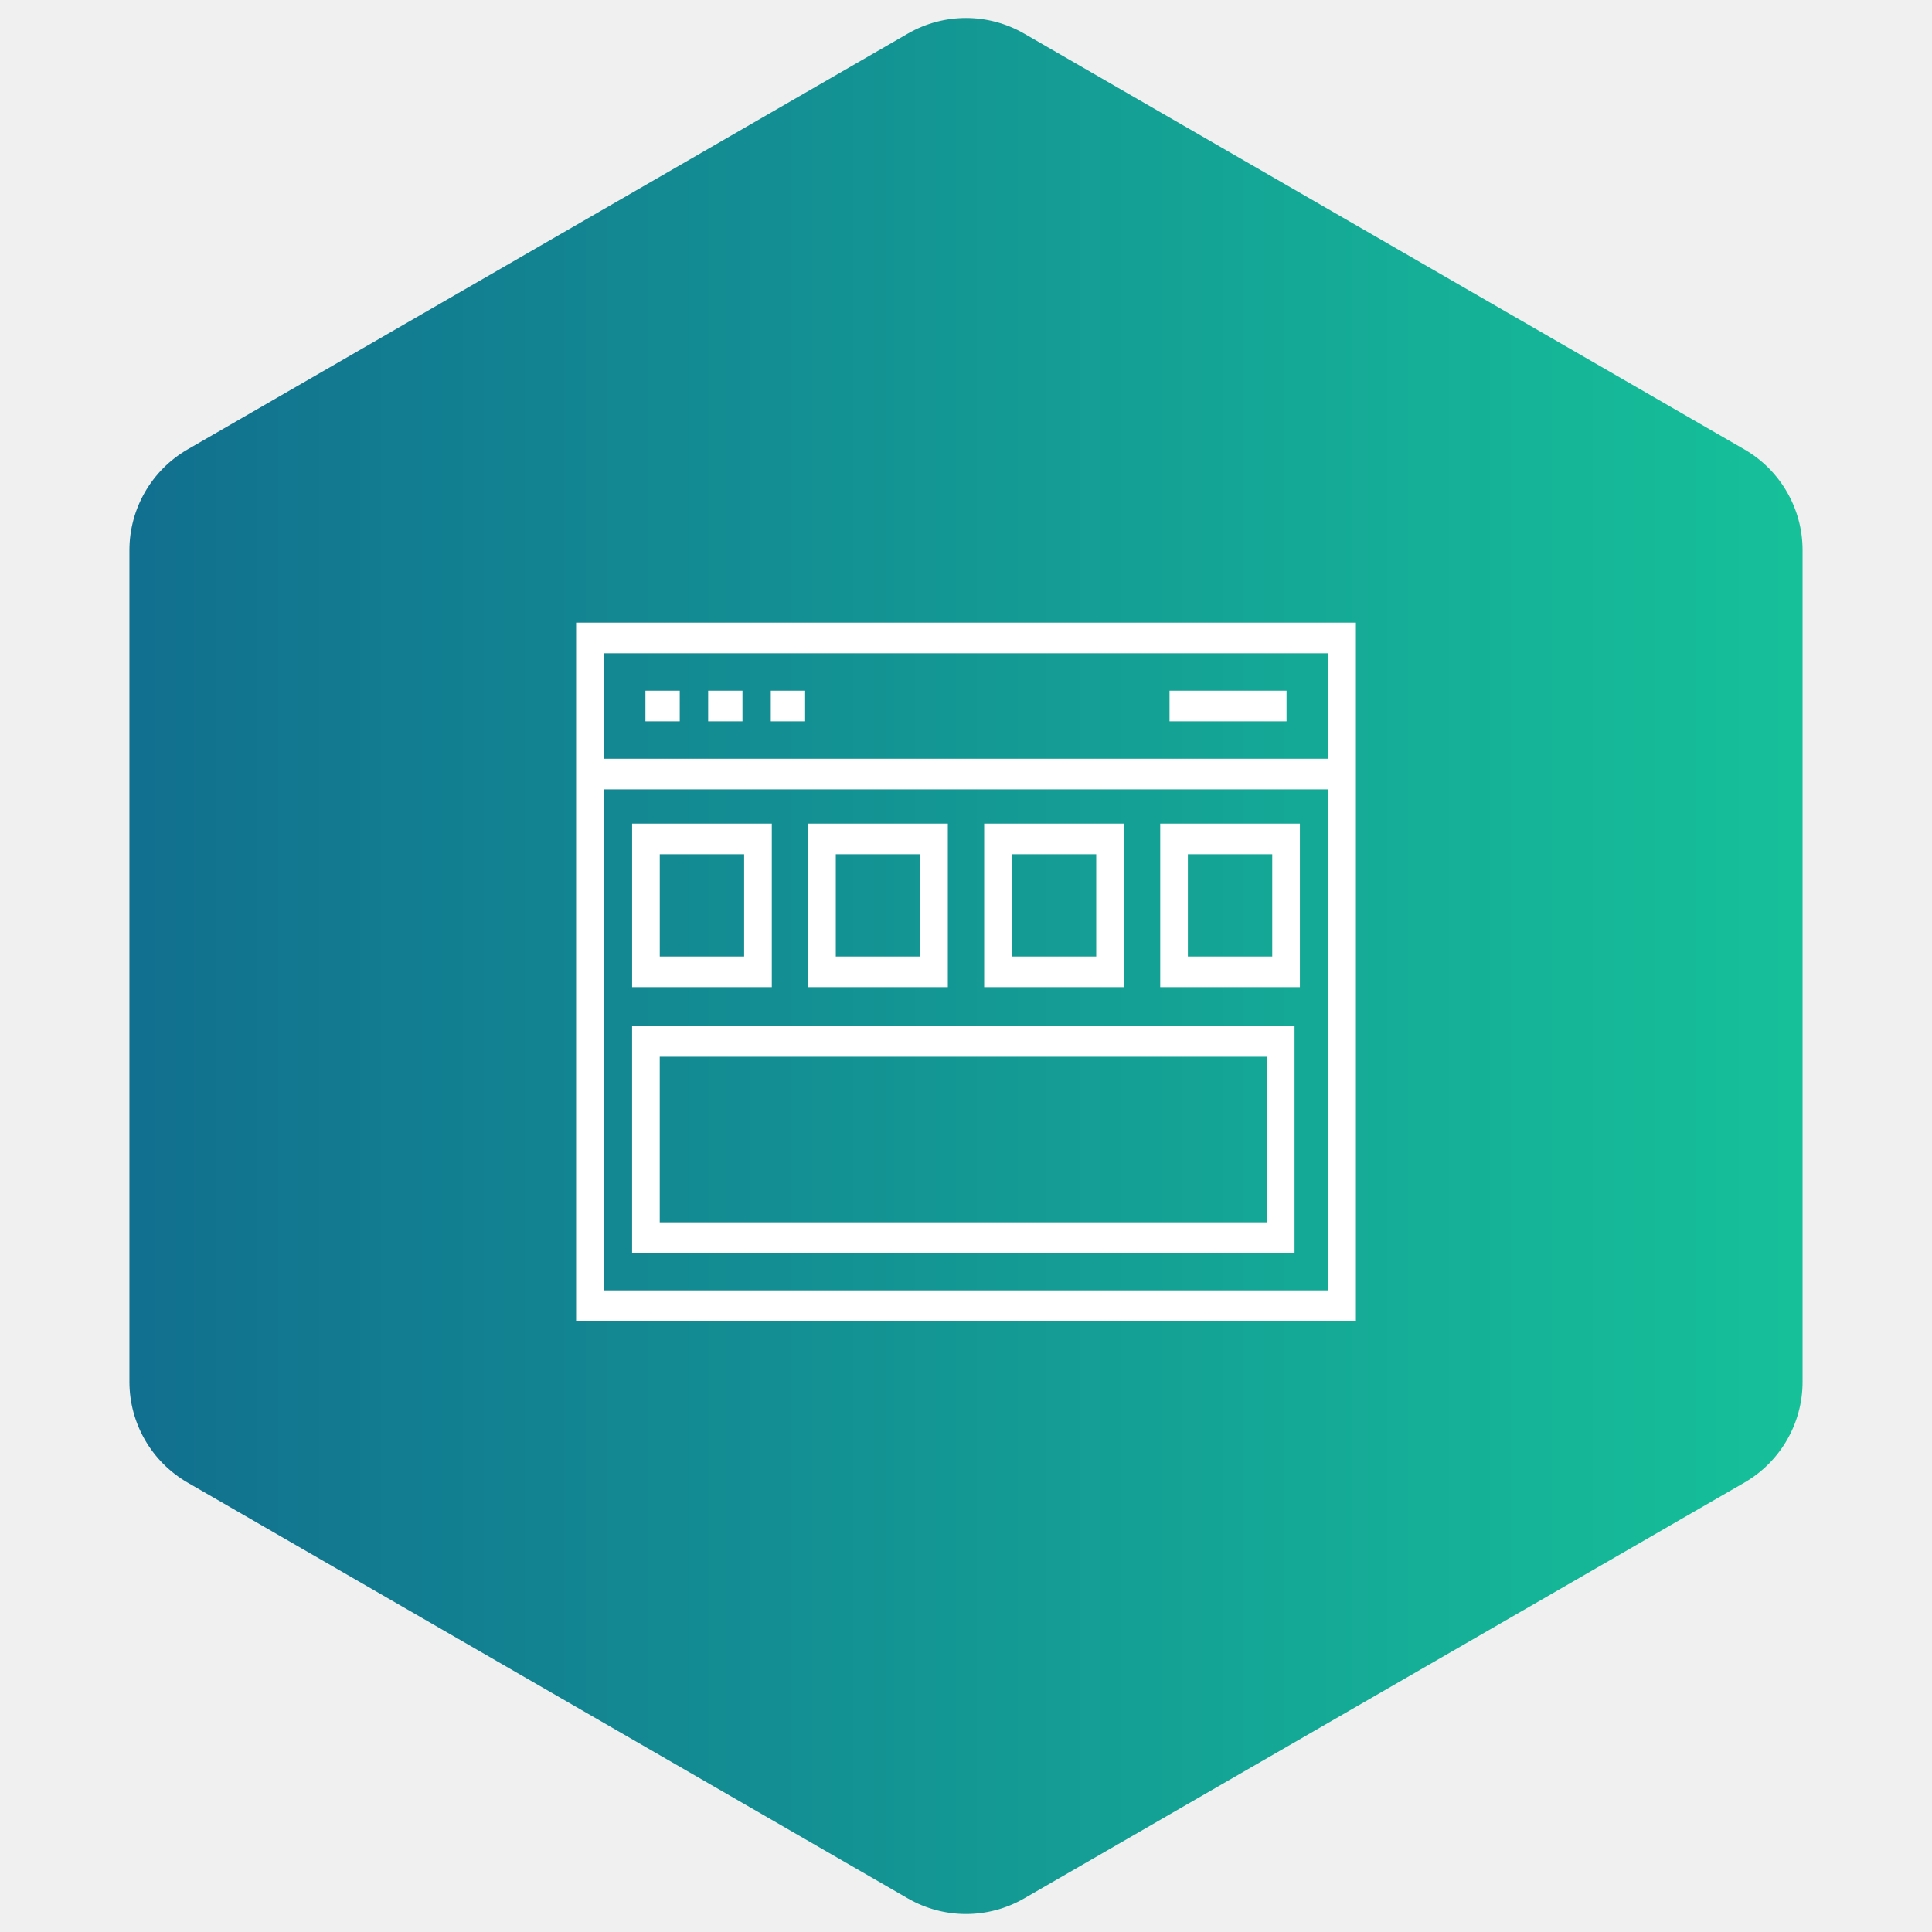
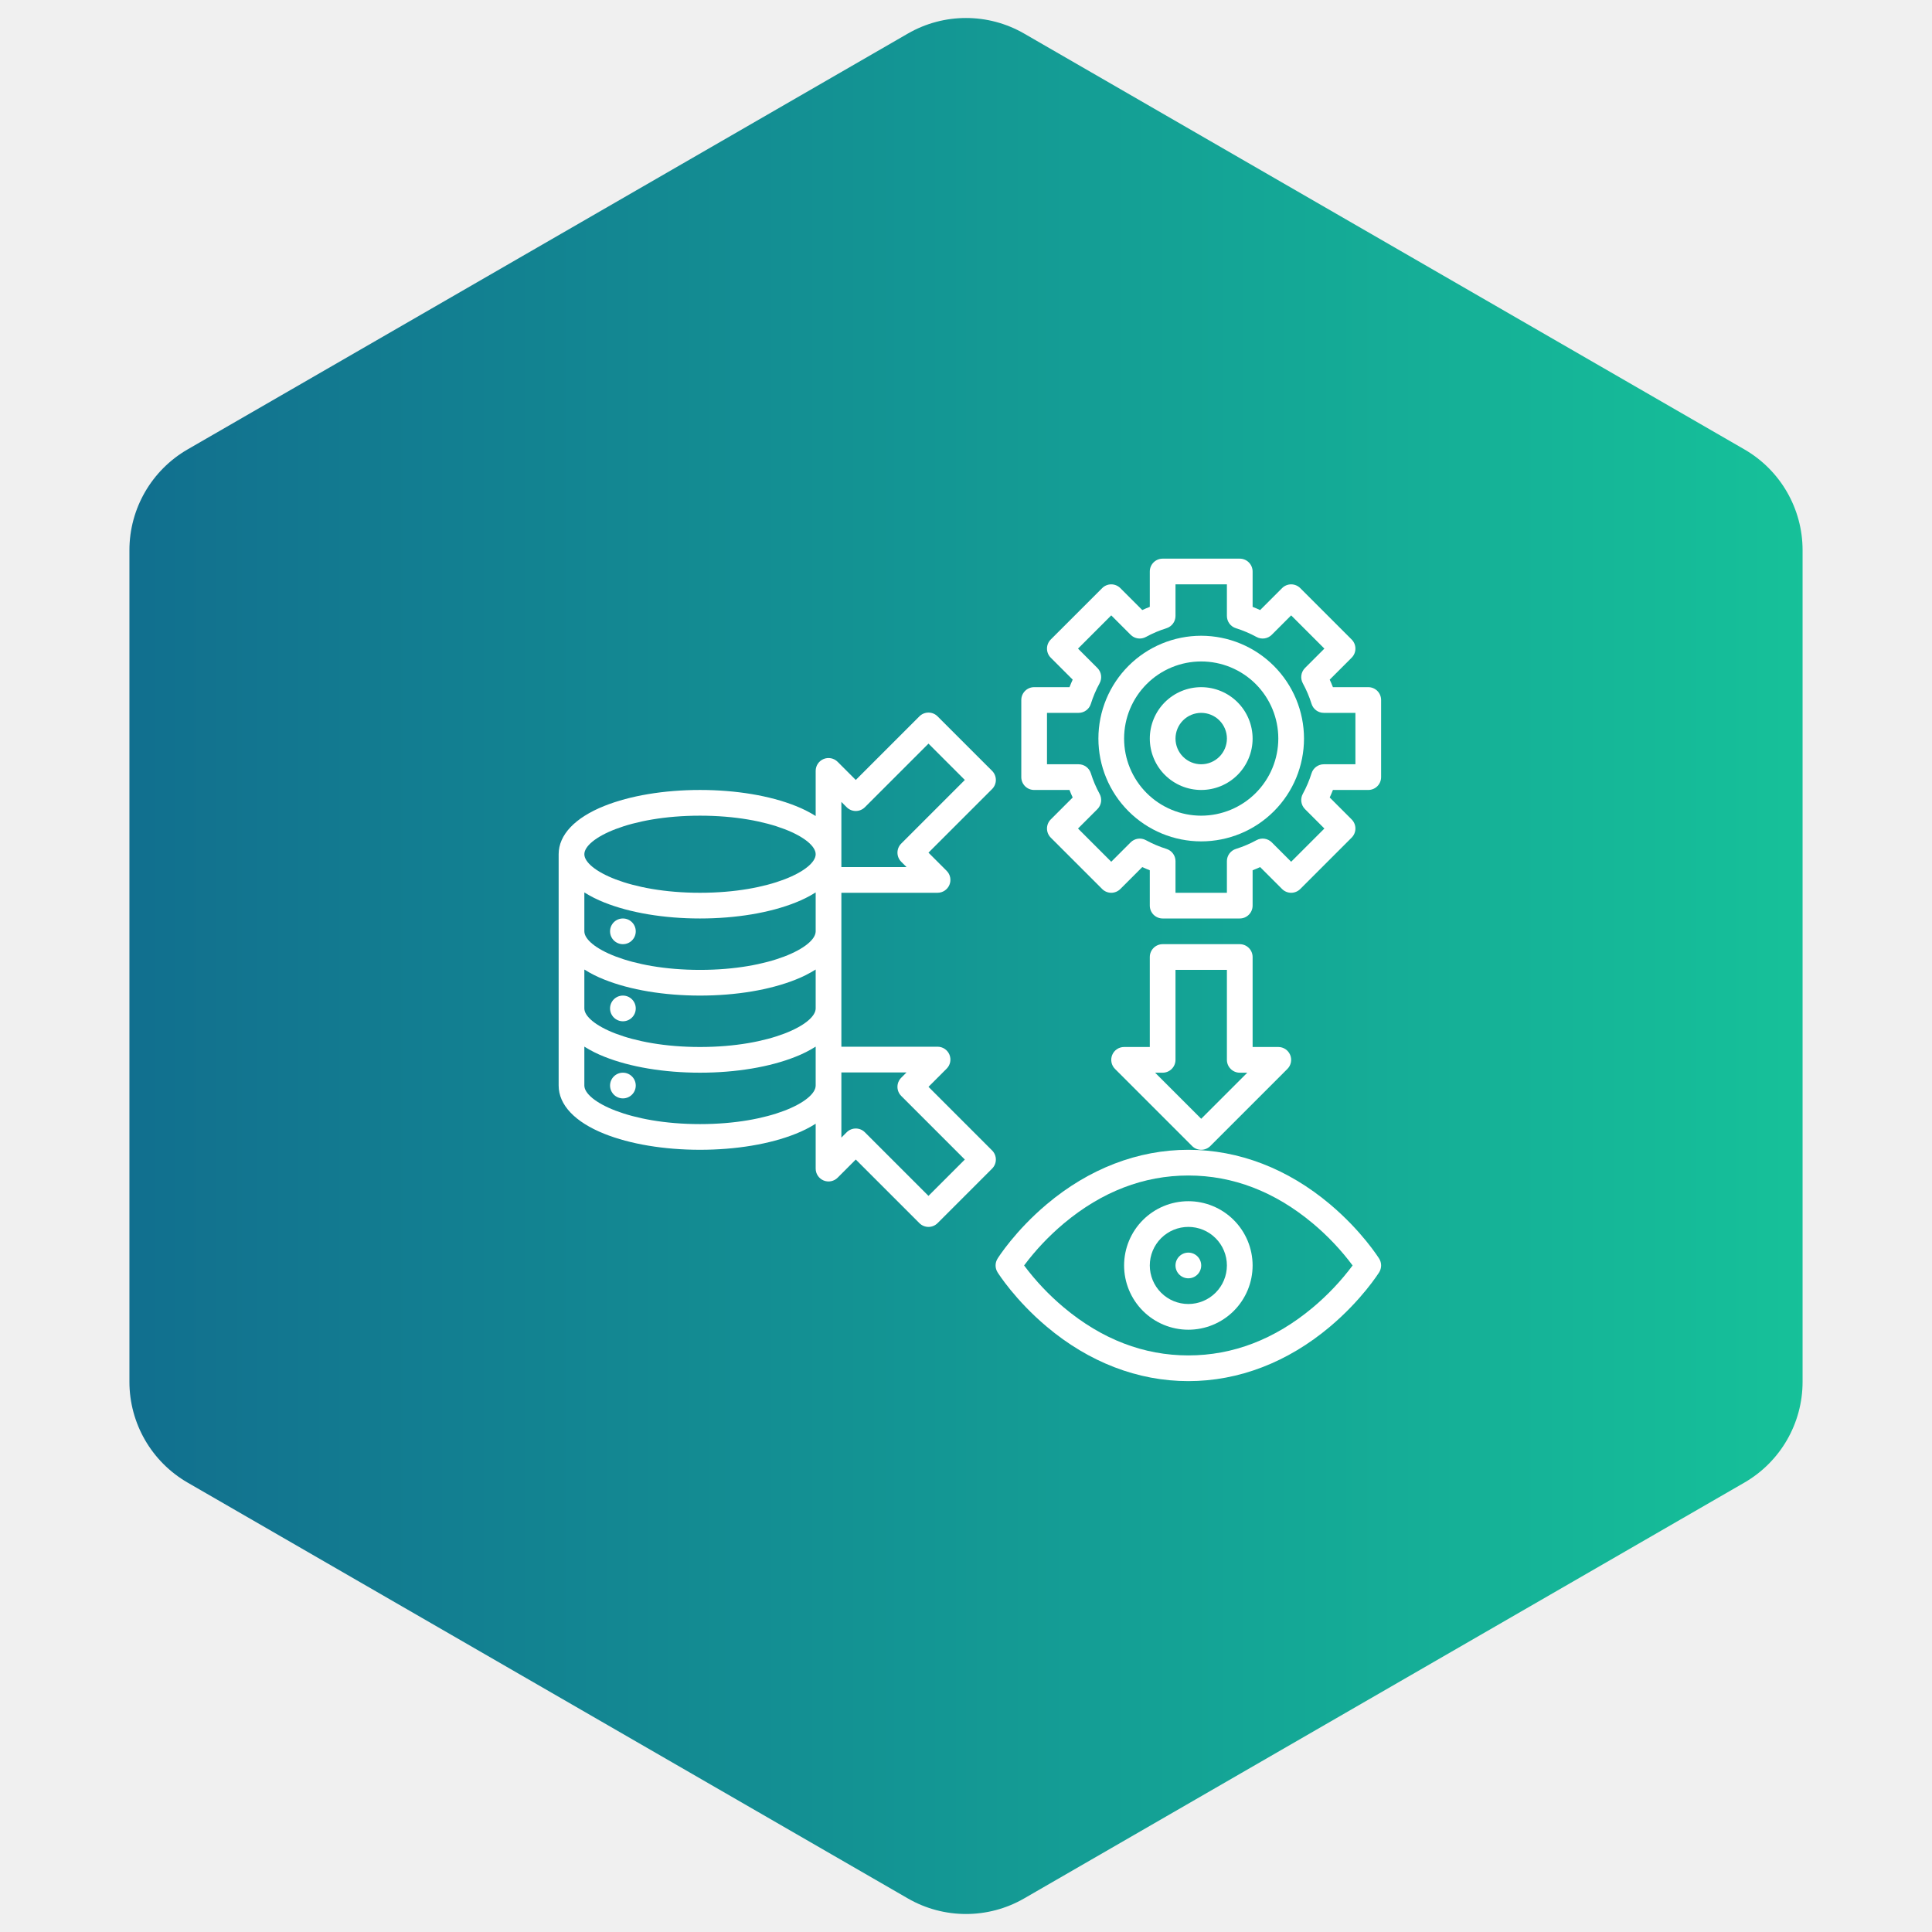
<svg xmlns="http://www.w3.org/2000/svg" width="166" height="166" viewBox="0 0 166 166" fill="none">
  <path d="M78 2.887C81.094 1.1 84.906 1.1 88 2.887L149.88 38.613C152.974 40.4 154.88 43.701 154.88 47.273V118.727C154.88 122.299 152.974 125.6 149.88 127.387L88 163.113C84.906 164.9 81.094 164.9 78 163.113L16.12 127.387C13.026 125.6 11.12 122.299 11.12 118.726V47.273C11.12 43.701 13.026 40.4 16.12 38.613L78 2.887Z" fill="url(#paint0_linear_537_842)" />
-   <path d="M50 53.75H49.75V54V113V113.25H50H116H116.25V113V54V53.75H116H50ZM51.625 55.881H114.375V65.442H51.625V55.881ZM114.375 111.119H51.625V67.573H114.375V111.119Z" fill="white" stroke="white" stroke-width="0.5" />
-   <path d="M100.988 59.596H100.738V59.846V61.477V61.727H100.988H110.041H110.291V61.477V59.846V59.596H110.041H100.988Z" fill="white" stroke="white" stroke-width="0.5" />
-   <path d="M55.957 59.596H55.707V59.846V61.477V61.727H55.957H57.904H58.154V61.477V59.846V59.596H57.904H55.957Z" fill="white" stroke="white" stroke-width="0.5" />
-   <path d="M61.346 59.596H61.096V59.846V61.477V61.727H61.346H63.293H63.543V61.477V59.846V59.596H63.293H61.346Z" fill="white" stroke="white" stroke-width="0.5" />
-   <path d="M66.728 59.596H66.478V59.846V61.477V61.727H66.728H68.676H68.926V61.477V59.846V59.596H68.676H66.728Z" fill="white" stroke="white" stroke-width="0.5" />
-   <path d="M66.063 71.266V71.016H65.813H54.812H54.562V71.266V84.317V84.567H54.812H65.813H66.063V84.317V71.266ZM64.187 82.435H56.438V73.147H64.187V82.435Z" fill="white" stroke="white" stroke-width="0.5" />
-   <path d="M81.188 71.266V71.016H80.938H69.938H69.688V71.266V84.317V84.567H69.938H80.938H81.188V84.317V71.266ZM79.313 82.435H71.562V73.147H79.313V82.435Z" fill="white" stroke="white" stroke-width="0.5" />
-   <path d="M96.314 71.266V71.016H96.064H85.062H84.812V71.266V84.317V84.567H85.062H96.064H96.314V84.317V71.266ZM94.439 82.435H86.687V73.147H94.439V82.435Z" fill="white" stroke="white" stroke-width="0.5" />
-   <path d="M111.438 71.266V71.016H111.188H100.188H99.938V71.266V84.317V84.567H100.188H111.188H111.438V84.317V71.266ZM109.563 82.435H101.813V73.147H109.563V82.435Z" fill="white" stroke="white" stroke-width="0.5" />
-   <path d="M110.729 107.405H110.979V107.155V88.667V88.417H110.729H54.81H54.56V88.667V107.155V107.405H54.81H110.729ZM56.435 90.548H109.103L109.103 105.273H56.435L56.435 90.548Z" fill="white" stroke="white" stroke-width="0.5" />
+   <path d="M117.563 59.042H114.526C114.44 58.823 114.349 58.608 114.251 58.395L116.136 56.51C116.343 56.303 116.459 56.022 116.459 55.729C116.459 55.436 116.343 55.155 116.136 54.948L111.719 50.532C111.512 50.325 111.231 50.208 110.938 50.208C110.645 50.208 110.364 50.325 110.157 50.532L108.273 52.417C108.06 52.319 107.844 52.227 107.626 52.142V49.104C107.626 48.811 107.509 48.53 107.302 48.323C107.095 48.116 106.814 48 106.521 48H99.896C99.287 48 98.792 48.494 98.792 49.104V52.142C98.574 52.227 98.358 52.318 98.145 52.416L96.26 50.532C96.053 50.325 95.772 50.208 95.48 50.208C95.187 50.208 94.906 50.325 94.699 50.532L90.282 54.948C90.075 55.155 89.959 55.436 89.959 55.729C89.959 56.022 90.075 56.303 90.282 56.51L92.167 58.395C92.07 58.608 91.978 58.823 91.893 59.042H88.855C88.245 59.042 87.751 59.536 87.751 60.146V66.771C87.751 67.064 87.867 67.345 88.074 67.552C88.281 67.759 88.562 67.875 88.855 67.875H91.892C91.977 68.094 92.069 68.309 92.167 68.522L90.282 70.407C90.075 70.614 89.959 70.895 89.959 71.188C89.959 71.481 90.075 71.761 90.282 71.969L94.699 76.385C94.906 76.592 95.187 76.709 95.48 76.709C95.772 76.709 96.053 76.592 96.26 76.385L98.145 74.501C98.358 74.598 98.574 74.69 98.792 74.775V77.813C98.792 78.106 98.909 78.386 99.116 78.594C99.323 78.801 99.604 78.917 99.896 78.917H106.521C106.814 78.917 107.095 78.801 107.302 78.594C107.509 78.386 107.626 78.106 107.626 77.813V74.775C107.844 74.69 108.06 74.599 108.273 74.501L110.157 76.385C110.364 76.592 110.645 76.709 110.938 76.709C111.231 76.709 111.512 76.592 111.719 76.385L116.136 71.969C116.343 71.761 116.459 71.481 116.459 71.188C116.459 70.895 116.343 70.614 116.136 70.407L114.251 68.522C114.349 68.309 114.44 68.094 114.526 67.875H117.563C117.856 67.875 118.137 67.759 118.344 67.552C118.551 67.345 118.667 67.064 118.667 66.771V60.146C118.667 59.853 118.551 59.572 118.344 59.365C118.137 59.158 117.856 59.042 117.563 59.042ZM116.459 65.667H113.744C113.261 65.667 112.835 65.98 112.69 66.441C112.498 67.054 112.246 67.647 111.938 68.212C111.704 68.642 111.781 69.175 112.127 69.522L113.793 71.188L110.938 74.043L109.272 72.376C108.925 72.03 108.392 71.953 107.962 72.188C107.398 72.496 106.805 72.748 106.191 72.94C105.731 73.085 105.417 73.511 105.417 73.993V76.709H101.001V73.993C101.001 73.511 100.687 73.085 100.227 72.94C99.613 72.748 99.02 72.496 98.456 72.188C98.026 71.953 97.492 72.03 97.146 72.376L95.48 74.043L92.625 71.188L94.291 69.522C94.637 69.175 94.714 68.642 94.48 68.212C94.171 67.647 93.919 67.054 93.727 66.441C93.583 65.98 93.156 65.667 92.674 65.667H89.959V61.25H92.674C93.156 61.25 93.583 60.937 93.727 60.476C93.919 59.862 94.171 59.27 94.48 58.705C94.714 58.275 94.637 57.742 94.291 57.395L92.625 55.729L95.48 52.874L97.146 54.541C97.492 54.887 98.026 54.964 98.456 54.729C99.02 54.421 99.613 54.169 100.227 53.977C100.687 53.832 101.001 53.406 101.001 52.923V50.208H105.417V52.923C105.417 53.406 105.731 53.832 106.191 53.977C106.805 54.169 107.398 54.421 107.962 54.729C108.392 54.964 108.925 54.887 109.272 54.541L110.938 52.874L113.793 55.729L112.127 57.395C111.781 57.742 111.704 58.275 111.938 58.705C112.246 59.27 112.498 59.862 112.69 60.476C112.835 60.937 113.261 61.25 113.744 61.25H116.459V65.667Z" fill="white" />
+   <path d="M103.209 54.625C100.866 54.625 98.619 55.556 96.963 57.212C95.306 58.869 94.376 61.115 94.376 63.458C94.376 65.801 95.306 68.048 96.963 69.704C98.619 71.361 100.866 72.292 103.209 72.292C105.552 72.292 107.799 71.361 109.455 69.704C111.112 68.048 112.042 65.801 112.042 63.458C112.04 61.116 111.108 58.871 109.452 57.215C107.796 55.559 105.551 54.627 103.209 54.625ZM103.209 70.084C101.452 70.084 99.767 69.385 98.524 68.143C97.282 66.901 96.584 65.216 96.584 63.458C96.584 61.701 97.282 60.016 98.524 58.774C99.767 57.531 101.452 56.833 103.209 56.833C104.966 56.833 106.651 57.531 107.894 58.774C109.136 60.016 109.834 61.701 109.834 63.458C109.832 65.215 109.134 66.899 107.891 68.141C106.65 69.383 104.965 70.082 103.209 70.084Z" fill="white" />
+   <path d="M103.209 59.042C102.038 59.042 100.915 59.507 100.086 60.335C99.258 61.164 98.793 62.287 98.793 63.459C98.793 64.63 99.258 65.753 100.086 66.582C100.915 67.41 102.038 67.875 103.209 67.875C104.38 67.875 105.504 67.41 106.332 66.582C107.161 65.753 107.626 64.63 107.626 63.459C107.624 62.287 107.159 61.165 106.331 60.337C105.503 59.509 104.38 59.043 103.209 59.042ZM103.209 65.667C102.624 65.667 102.062 65.434 101.648 65.02C101.234 64.606 101.001 64.044 101.001 63.459C101.001 62.873 101.234 62.311 101.648 61.897C102.062 61.483 102.624 61.25 103.209 61.25C103.795 61.25 104.357 61.483 104.771 61.897C105.185 62.311 105.418 62.873 105.418 63.459C105.417 64.044 105.184 64.605 104.77 65.019C104.356 65.433 103.795 65.666 103.209 65.667Z" fill="white" />
+   <path d="M102.105 103.209C100.641 103.209 99.237 103.79 98.201 104.826C97.166 105.861 96.584 107.266 96.584 108.73C96.584 110.194 97.166 111.598 98.201 112.634C99.236 113.669 100.641 114.251 102.105 114.251C103.569 114.251 104.973 113.669 106.009 112.634C107.044 111.598 107.626 110.194 107.626 108.73C107.624 107.266 107.042 105.863 106.007 104.828C104.972 103.792 103.568 103.21 102.105 103.209ZM102.105 112.042C101.226 112.042 100.383 111.693 99.763 111.072C99.141 110.451 98.792 109.608 98.792 108.73C98.792 107.851 99.141 107.008 99.763 106.387C100.384 105.766 101.227 105.417 102.105 105.417C102.983 105.417 103.826 105.766 104.447 106.387C105.068 107.008 105.417 107.851 105.417 108.73C105.416 109.608 105.067 110.45 104.446 111.071C103.825 111.692 102.983 112.041 102.105 112.042Z" fill="white" />
+   <path d="M54.625 80.021C54.625 80.631 54.131 81.125 53.521 81.125C52.911 81.125 52.417 80.631 52.417 80.021C52.417 79.411 52.911 78.917 53.521 78.917C54.131 78.917 54.625 79.411 54.625 80.021Z" fill="white" />
+   <path d="M103.209 108.73C103.209 109.34 102.714 109.834 102.105 109.834C101.495 109.834 101 109.34 101 108.73C101 108.12 101.495 107.626 102.105 107.626C102.714 107.626 103.209 108.12 103.209 108.73Z" fill="white" />
+   <path d="M54.625 86.646C54.625 87.256 54.131 87.75 53.521 87.75C52.911 87.75 52.417 87.256 52.417 86.646C52.417 86.036 52.911 85.542 53.521 85.542C54.131 85.542 54.625 86.036 54.625 86.646Z" fill="white" />
+   <path d="M54.625 93.271C54.625 93.881 54.131 94.375 53.521 94.375C52.911 94.375 52.417 93.881 52.417 93.271C52.417 92.662 52.911 92.167 53.521 92.167C54.131 92.167 54.625 92.662 54.625 93.271Z" fill="white" />
+   <path d="M106.521 81.125H99.896C99.287 81.125 98.792 81.62 98.792 82.23V89.959H96.584C96.137 89.959 95.734 90.228 95.563 90.641C95.393 91.053 95.487 91.528 95.803 91.844L102.428 98.469C102.635 98.676 102.916 98.792 103.209 98.792C103.502 98.792 103.783 98.676 103.99 98.469L110.615 91.844C110.931 91.528 111.025 91.053 110.854 90.641C110.683 90.228 110.281 89.959 109.834 89.959H107.626V82.23C107.626 81.937 107.509 81.656 107.302 81.449C107.095 81.242 106.814 81.125 106.521 81.125ZM103.209 96.127L99.25 92.168H99.896C100.189 92.168 100.47 92.051 100.677 91.844C100.884 91.637 101 91.356 101 91.064V83.334H105.417V91.064C105.417 91.356 105.534 91.637 105.741 91.844C105.948 92.051 106.229 92.168 106.521 92.168H107.168L103.209 96.127Z" fill="white" />
+   <path d="M68.364 97.419C68.963 97.184 69.538 96.895 70.084 96.553V100.409C70.084 100.856 70.353 101.258 70.765 101.429C71.178 101.6 71.653 101.506 71.969 101.19L73.53 99.628L78.996 105.094V105.094C79.203 105.301 79.484 105.418 79.777 105.418C80.069 105.418 80.35 105.301 80.557 105.094L85.242 100.409C85.449 100.202 85.566 99.921 85.566 99.629C85.566 99.336 85.449 99.055 85.242 98.848L79.777 93.382L81.338 91.82H81.338C81.654 91.504 81.748 91.03 81.577 90.617C81.406 90.205 81.004 89.935 80.557 89.935H72.292V76.708H80.557C81.004 76.708 81.406 76.439 81.577 76.026C81.748 75.614 81.653 75.139 81.338 74.823L79.776 73.261L85.242 67.796C85.449 67.589 85.566 67.308 85.566 67.015C85.566 66.722 85.449 66.441 85.242 66.234L80.557 61.55C80.35 61.343 80.069 61.226 79.776 61.226C79.483 61.226 79.202 61.343 78.995 61.55L73.53 67.015L71.968 65.454V65.454C71.652 65.139 71.177 65.045 70.765 65.215C70.353 65.386 70.084 65.788 70.084 66.235V70.113C69.538 69.771 68.963 69.481 68.364 69.247C66.151 68.362 63.232 67.875 60.146 67.875C57.06 67.875 54.141 68.362 51.928 69.247C49.395 70.26 48 71.734 48 73.395V93.271C48 94.932 49.395 96.406 51.928 97.419C54.141 98.304 57.06 98.791 60.146 98.791C63.232 98.791 66.151 98.304 68.364 97.419L68.364 97.419ZM72.292 68.901L72.749 69.359C72.956 69.566 73.237 69.682 73.53 69.682C73.823 69.682 74.104 69.566 74.311 69.359L79.777 63.893L82.9 67.016L77.434 72.482V72.481C77.227 72.689 77.111 72.969 77.111 73.262C77.111 73.555 77.227 73.836 77.434 74.043L77.891 74.5H72.292L72.292 68.901ZM72.292 92.144H77.891L77.434 92.602C77.227 92.809 77.11 93.089 77.11 93.383C77.11 93.675 77.227 93.956 77.434 94.163L82.899 99.629L79.776 102.752L74.311 97.287L74.311 97.286C74.103 97.079 73.823 96.963 73.53 96.963C73.237 96.963 72.956 97.079 72.749 97.286L72.292 97.744L72.292 92.144ZM60.146 70.084C66.213 70.084 70.084 72.045 70.084 73.396C70.084 74.747 66.213 76.709 60.146 76.709C54.079 76.709 50.208 74.747 50.208 73.396C50.208 72.045 54.079 70.084 60.146 70.084ZM50.208 76.678C50.754 77.02 51.329 77.309 51.928 77.544C54.141 78.429 57.06 78.917 60.146 78.917C63.232 78.917 66.151 78.43 68.364 77.544C68.963 77.309 69.538 77.02 70.084 76.678V80.021C70.084 81.372 66.213 83.334 60.146 83.334C54.079 83.334 50.208 81.372 50.208 80.021V76.678ZM50.208 83.303C50.754 83.645 51.329 83.935 51.928 84.169C54.141 85.055 57.06 85.542 60.146 85.542C63.232 85.542 66.151 85.055 68.364 84.169C68.963 83.935 69.538 83.645 70.084 83.303V86.646C70.084 87.997 66.213 89.959 60.146 89.959C54.079 89.959 50.208 87.997 50.208 86.646V83.303ZM50.208 93.271V89.928C50.754 90.27 51.329 90.56 51.928 90.794C54.141 91.68 57.06 92.167 60.146 92.167C63.232 92.167 66.151 91.68 68.364 90.794C68.963 90.56 69.538 90.27 70.084 89.928V93.271C70.084 94.622 66.213 96.584 60.146 96.584C54.079 96.584 50.208 94.622 50.208 93.271Z" fill="white" />
+   <path d="M114.272 103.469C110.639 100.409 106.432 98.792 102.105 98.792C97.778 98.792 93.571 100.409 89.938 103.469C87.214 105.763 85.769 108.049 85.71 108.145C85.486 108.503 85.486 108.957 85.71 109.315C85.77 109.412 87.213 111.697 89.938 113.991C93.571 117.051 97.778 118.668 102.105 118.668C106.432 118.668 110.639 117.051 114.272 113.991C116.996 111.697 118.44 109.411 118.5 109.315C118.724 108.957 118.724 108.503 118.5 108.145C118.44 108.049 116.996 105.762 114.272 103.469ZM112.795 112.348C109.533 115.076 105.936 116.459 102.105 116.459C98.273 116.459 94.677 115.076 91.415 112.347C90.137 111.278 88.989 110.064 87.992 108.73C88.989 107.395 90.138 106.181 91.415 105.112C94.677 102.384 98.273 101.001 102.105 101.001C105.936 101.001 109.533 102.384 112.795 105.112C114.072 106.181 115.221 107.395 116.218 108.73C115.221 110.064 114.072 111.278 112.795 112.347V112.348Z" fill="white" />
  <defs>
    <linearGradient id="paint0_linear_537_842" x1="0.041" y1="82.895" x2="166" y2="82.895" gradientUnits="userSpaceOnUse">
      <stop stop-color="#11698E" />
      <stop offset="1" stop-color="#16C79A" />
    </linearGradient>
  </defs>
</svg>
